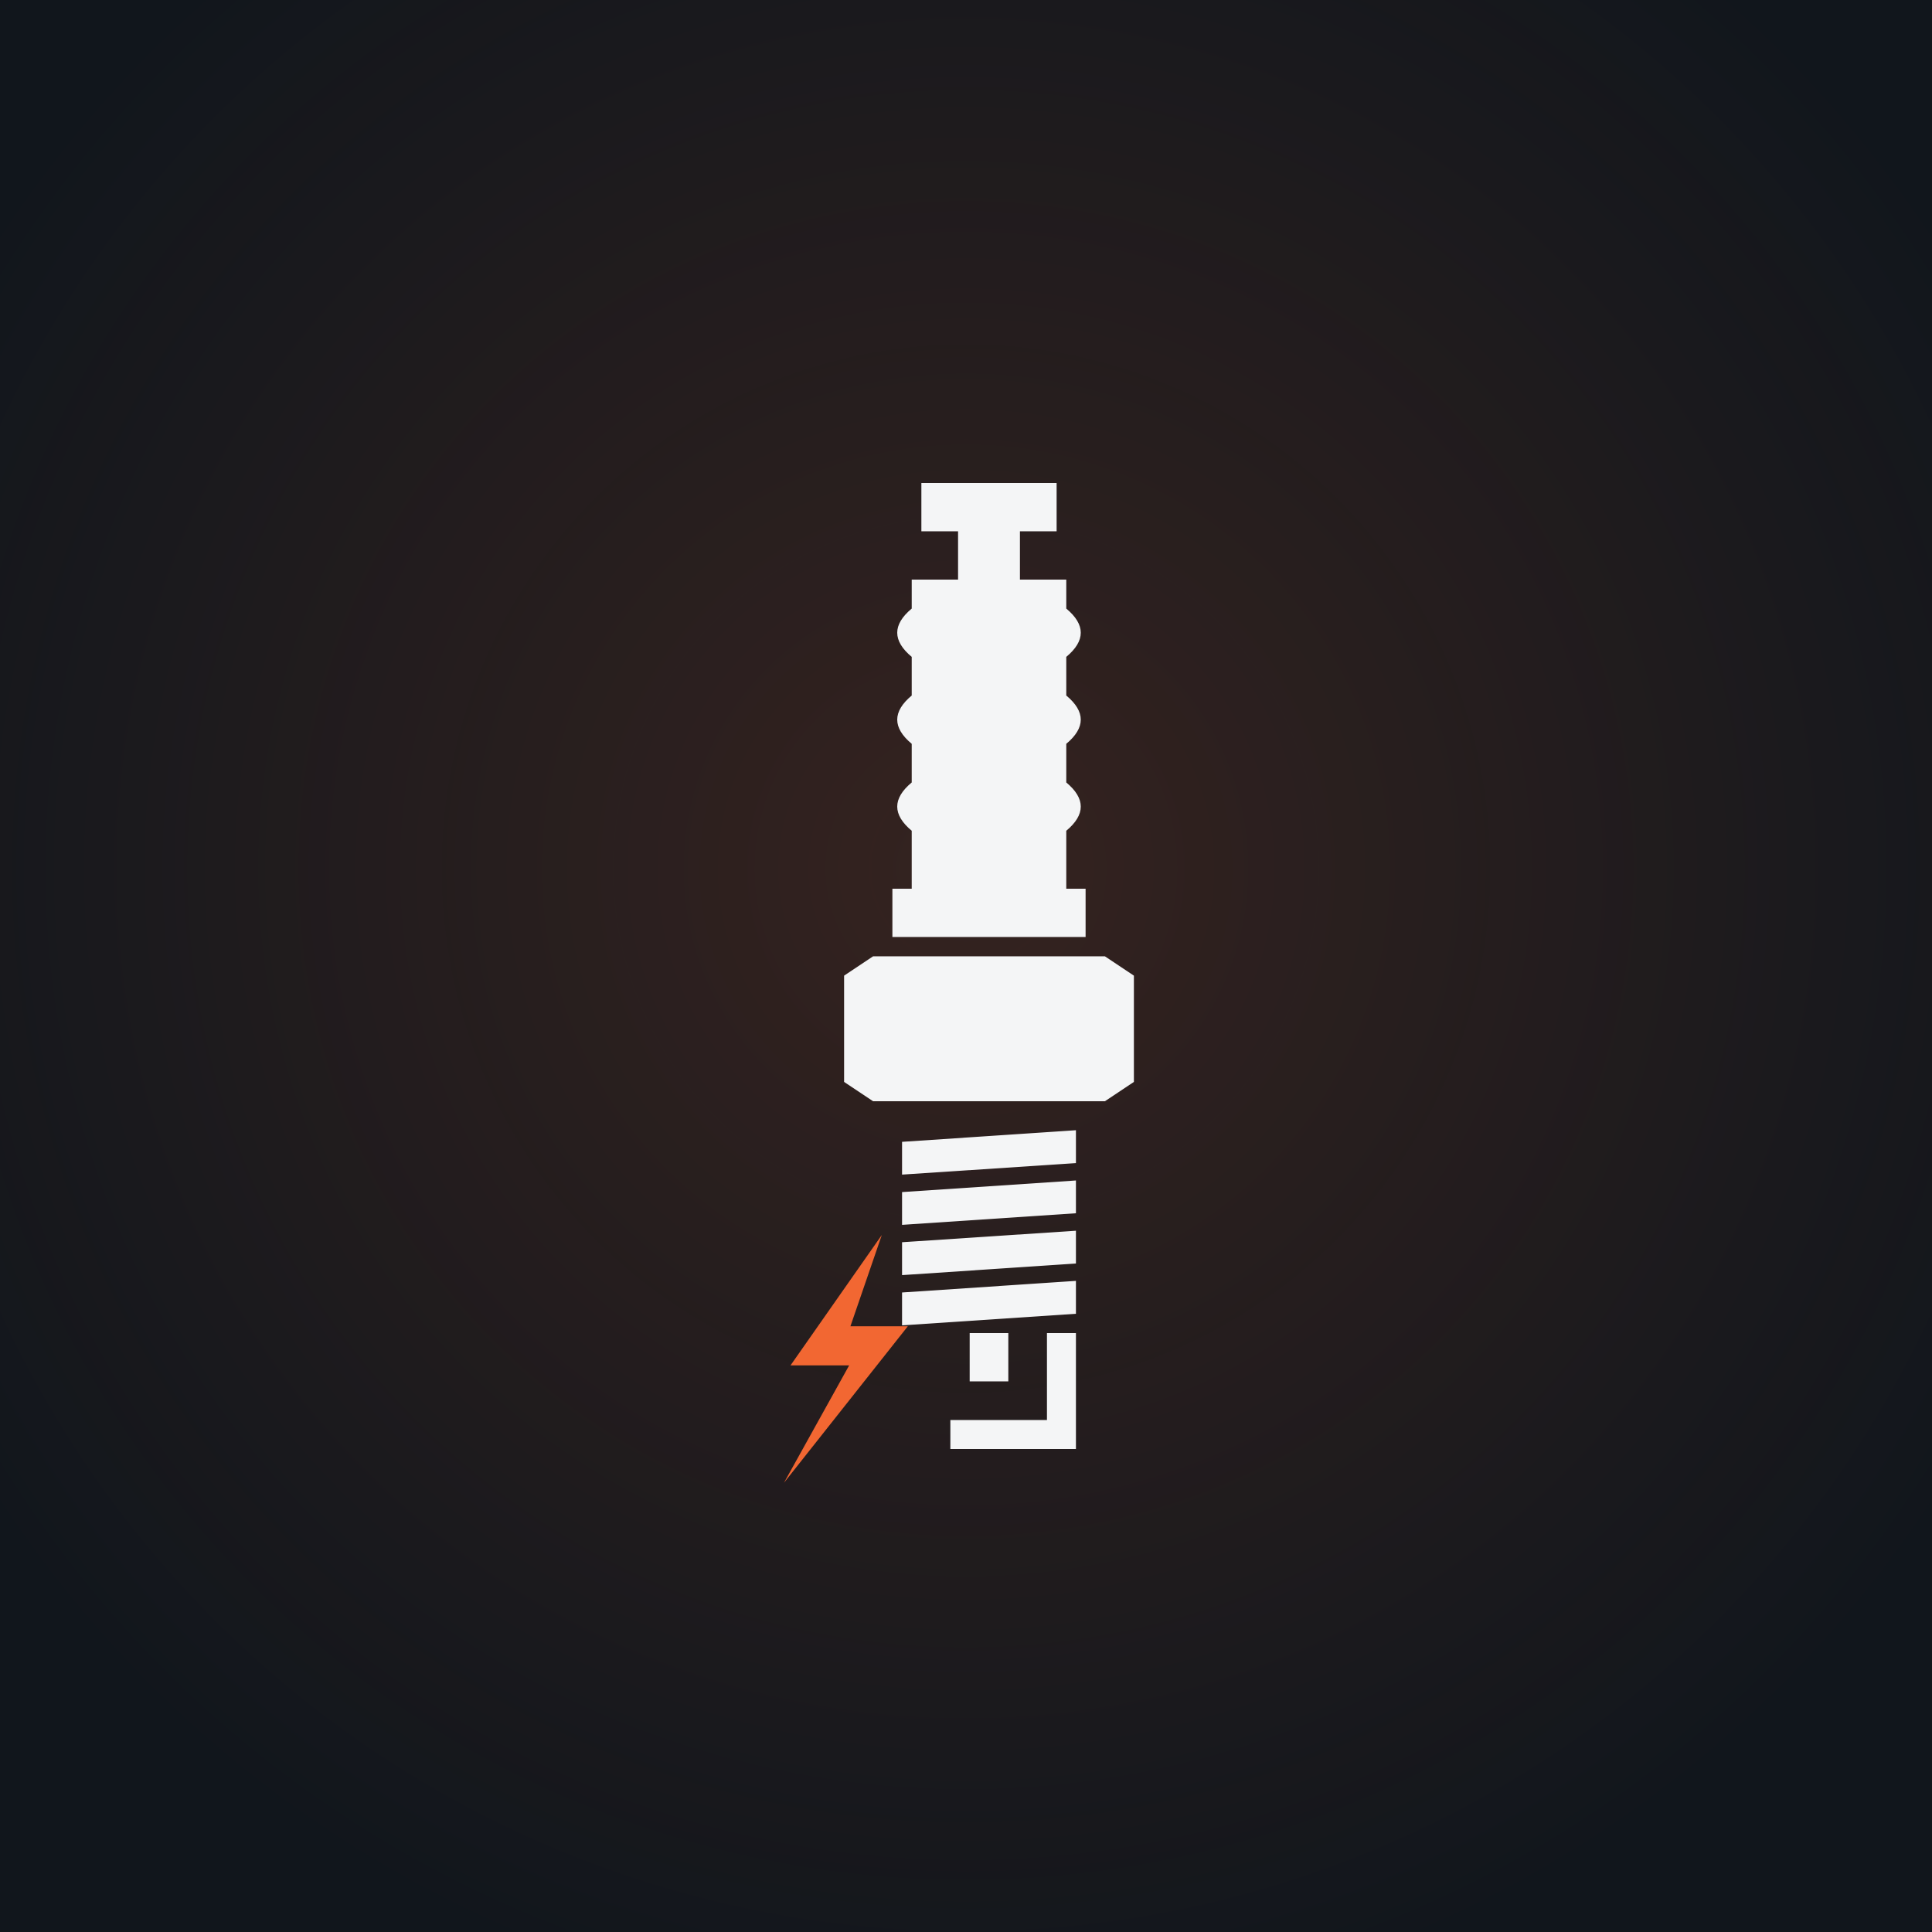
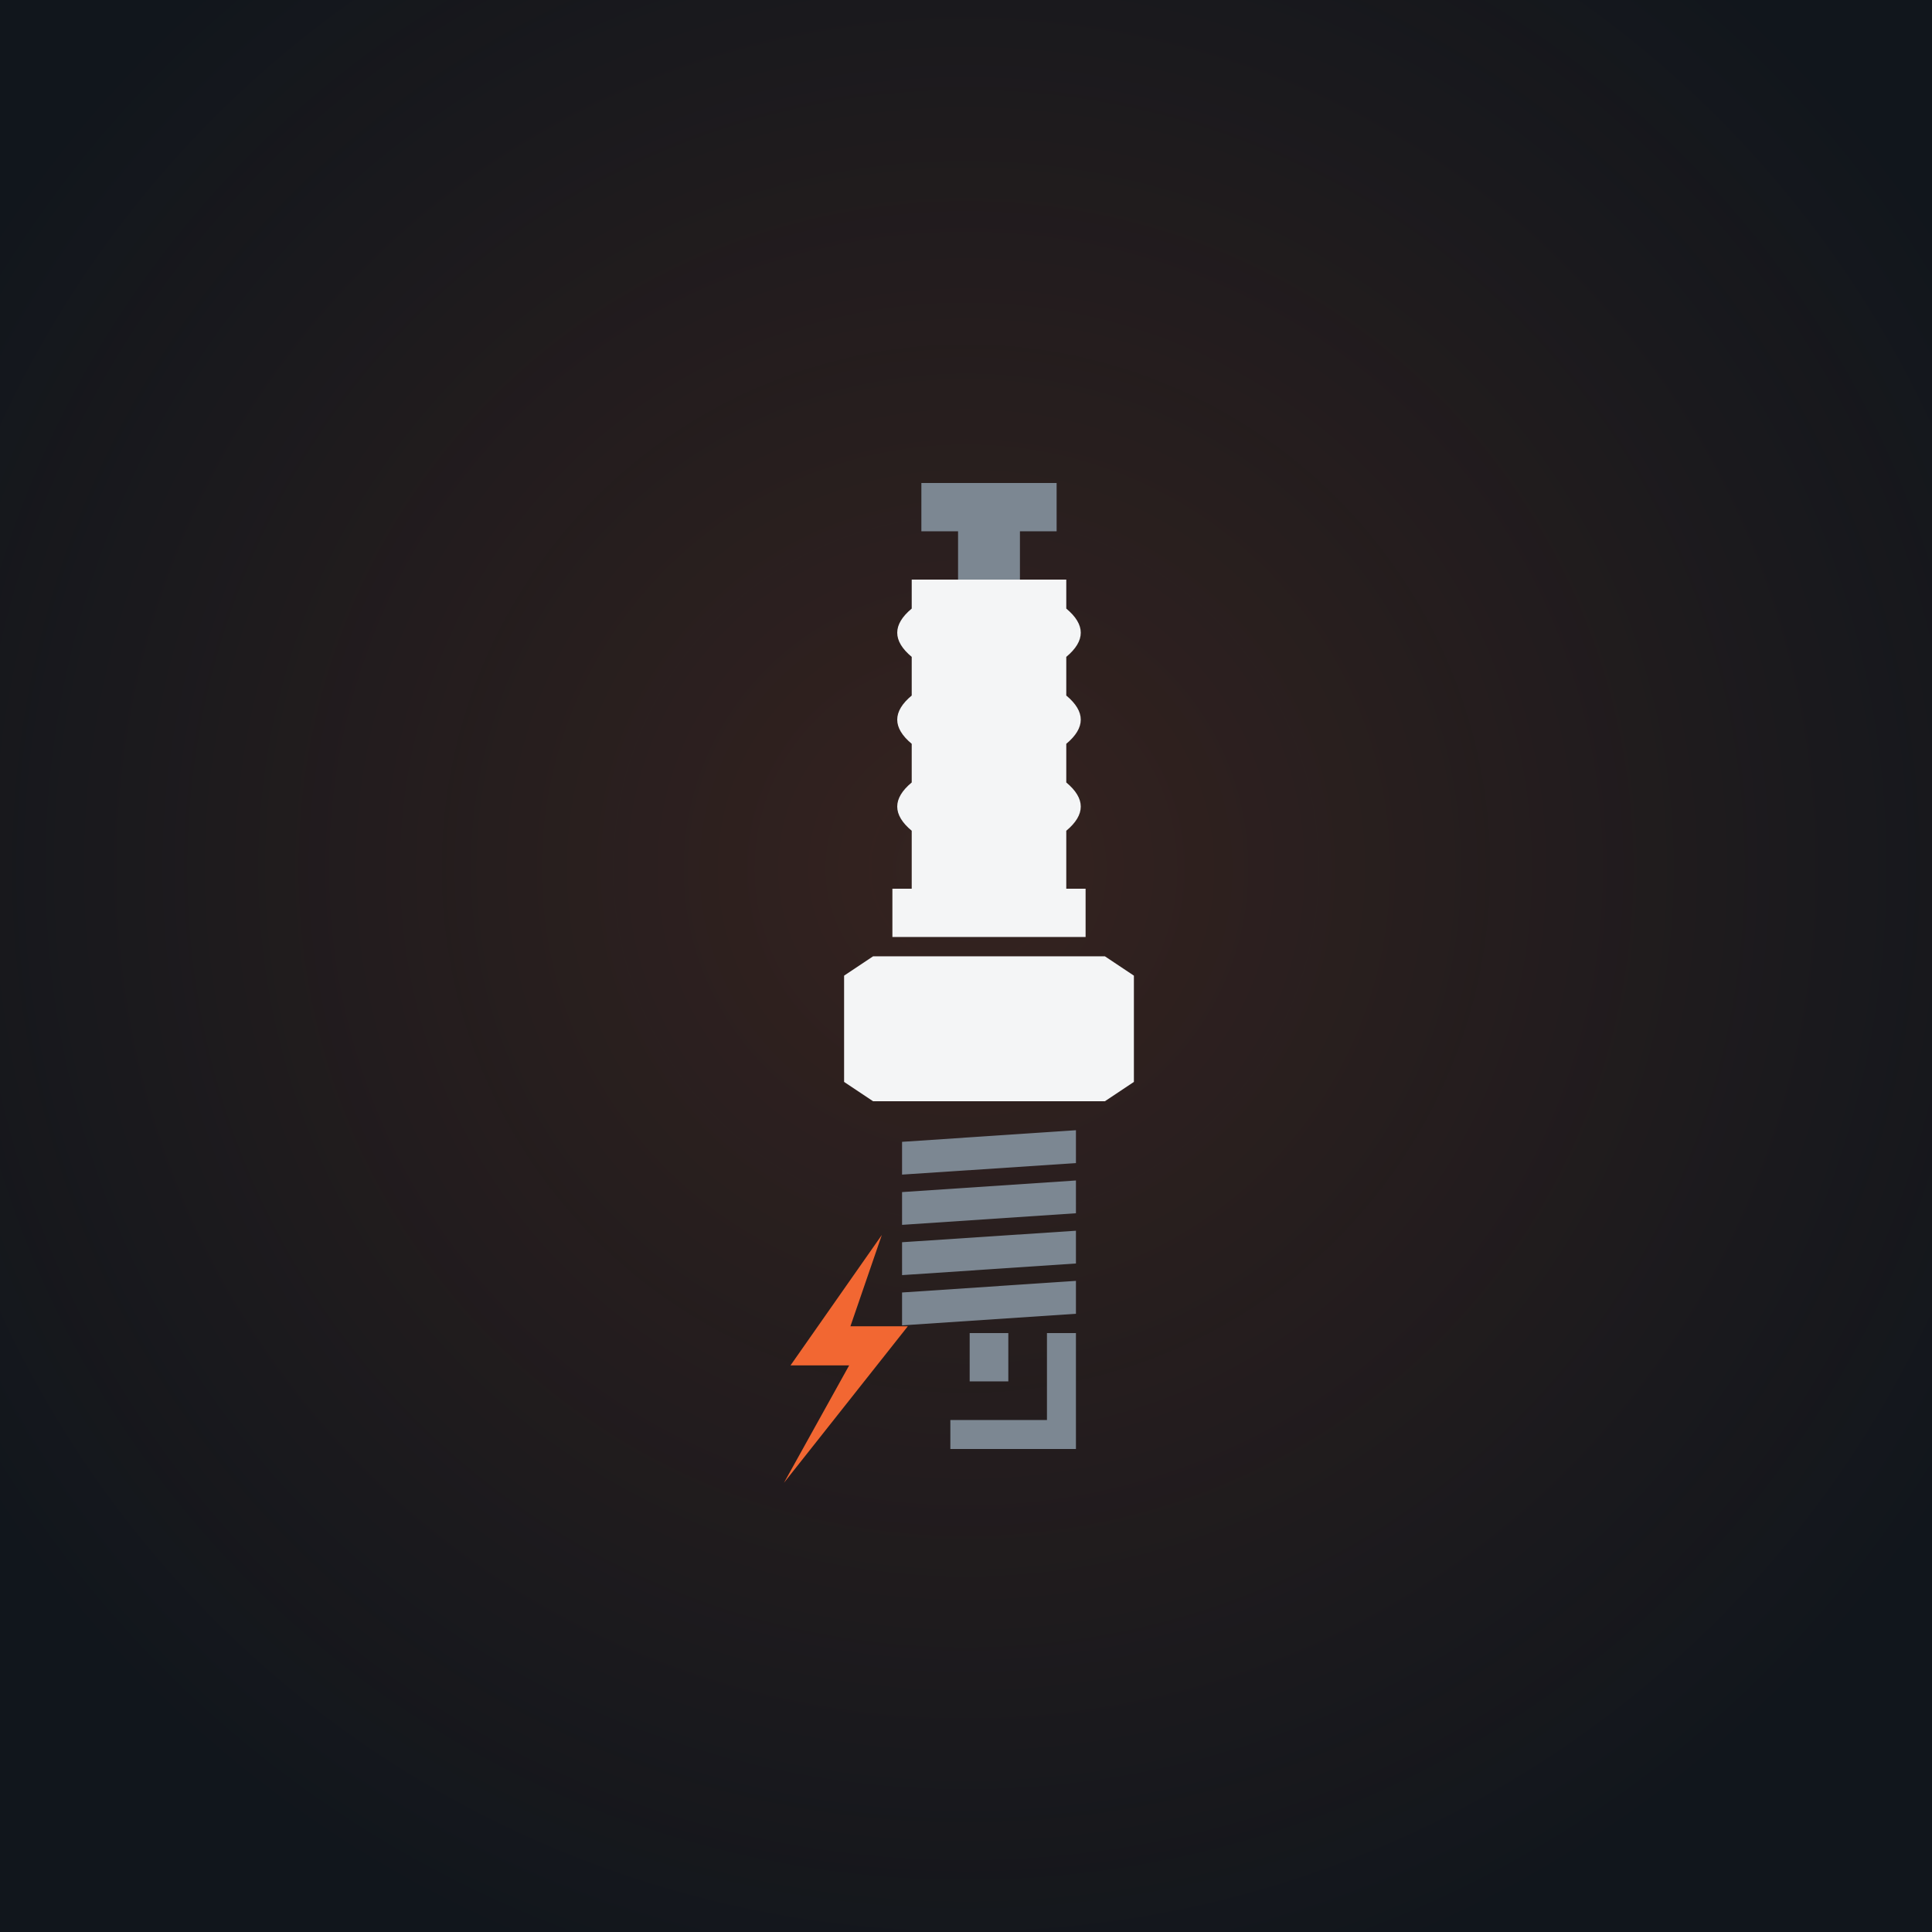
<svg xmlns="http://www.w3.org/2000/svg" viewBox="0 0 1080 1080" width="1080" height="1080">
  <rect width="1080" height="1080" fill="#11161C" />
  <defs>
    <radialGradient id="g" cx="50%" cy="45%" r="60%">
      <stop offset="0" stop-color="#F26732" stop-opacity=".16" />
      <stop offset="1" stop-color="#F26732" stop-opacity="0" />
    </radialGradient>
  </defs>
  <rect width="1080" height="1080" fill="url(#g)" />
  <g transform="translate(218.57 218.57) scale(6.42857)">
-     <path d="M46.12 8H57.88V12.2H54.69V16.4H49.31V12.2H46.12Z" fill="#F4F5F6" />
+     <path d="M46.12 8H57.88V12.2H54.69V16.4H49.31V12.2H46.12Z" fill="#7C8792" />
    <path d="M45.28 16.4H58.72V18.92Q61.24 21.02 58.72 23.12V26.48Q61.24 28.58 58.72 30.68V34.04Q61.24 36.14 58.72 38.24V43.28H60.4V47.48H43.6V43.28H45.28V38.24Q42.76 36.14 45.28 34.04V30.68Q42.76 28.58 45.28 26.48V23.12Q42.76 21.02 45.28 18.92Z" fill="#F4F5F6" />
    <path d="M39.4 50.84L41.92 49.16H62.08L64.6 50.84V60.08L62.08 61.76H41.92L39.4 60.08Z" fill="#F4F5F6" />
-     <path d="M44.44 65.29L59.56 64.28V67.14L44.44 68.14Z" fill="#F4F5F6" />
-     <path d="M44.44 69.66L59.56 68.65V71.5L44.44 72.51Z" fill="#F4F5F6" />
-     <path d="M44.44 74.02L59.56 73.02V75.87L44.44 76.88Z" fill="#F4F5F6" />
-     <path d="M44.44 78.39L59.56 77.38V80.24L44.44 81.25Z" fill="#F4F5F6" />
-     <rect x="50.32" y="81.92" width="3.36" height="4.2" fill="#F4F5F6" />
-     <path d="M57.04 81.92H59.56V92H48.64V89.48H57.04Z" fill="#F4F5F6" />
+     <path d="M44.44 65.29L59.56 64.28V67.14L44.44 68.14Z" fill="#7C8792" />
+     <path d="M44.44 69.66L59.56 68.65V71.5L44.44 72.51Z" fill="#7C8792" />
+     <path d="M44.44 74.02L59.56 73.02V75.87L44.44 76.88Z" fill="#7C8792" />
+     <path d="M44.44 78.39L59.56 77.38V80.24L44.44 81.25Z" fill="#7C8792" />
+     <rect x="50.32" y="81.92" width="3.36" height="4.2" fill="#7C8792" />
+     <path d="M57.04 81.92H59.56V92H48.64V89.48H57.04Z" fill="#7C8792" />
    <path d="M42.68 73.39L34.74 84.73H39.84L34.17 94.94L44.94 81.33H39.95Z" fill="#F26732" />
  </g>
</svg>
